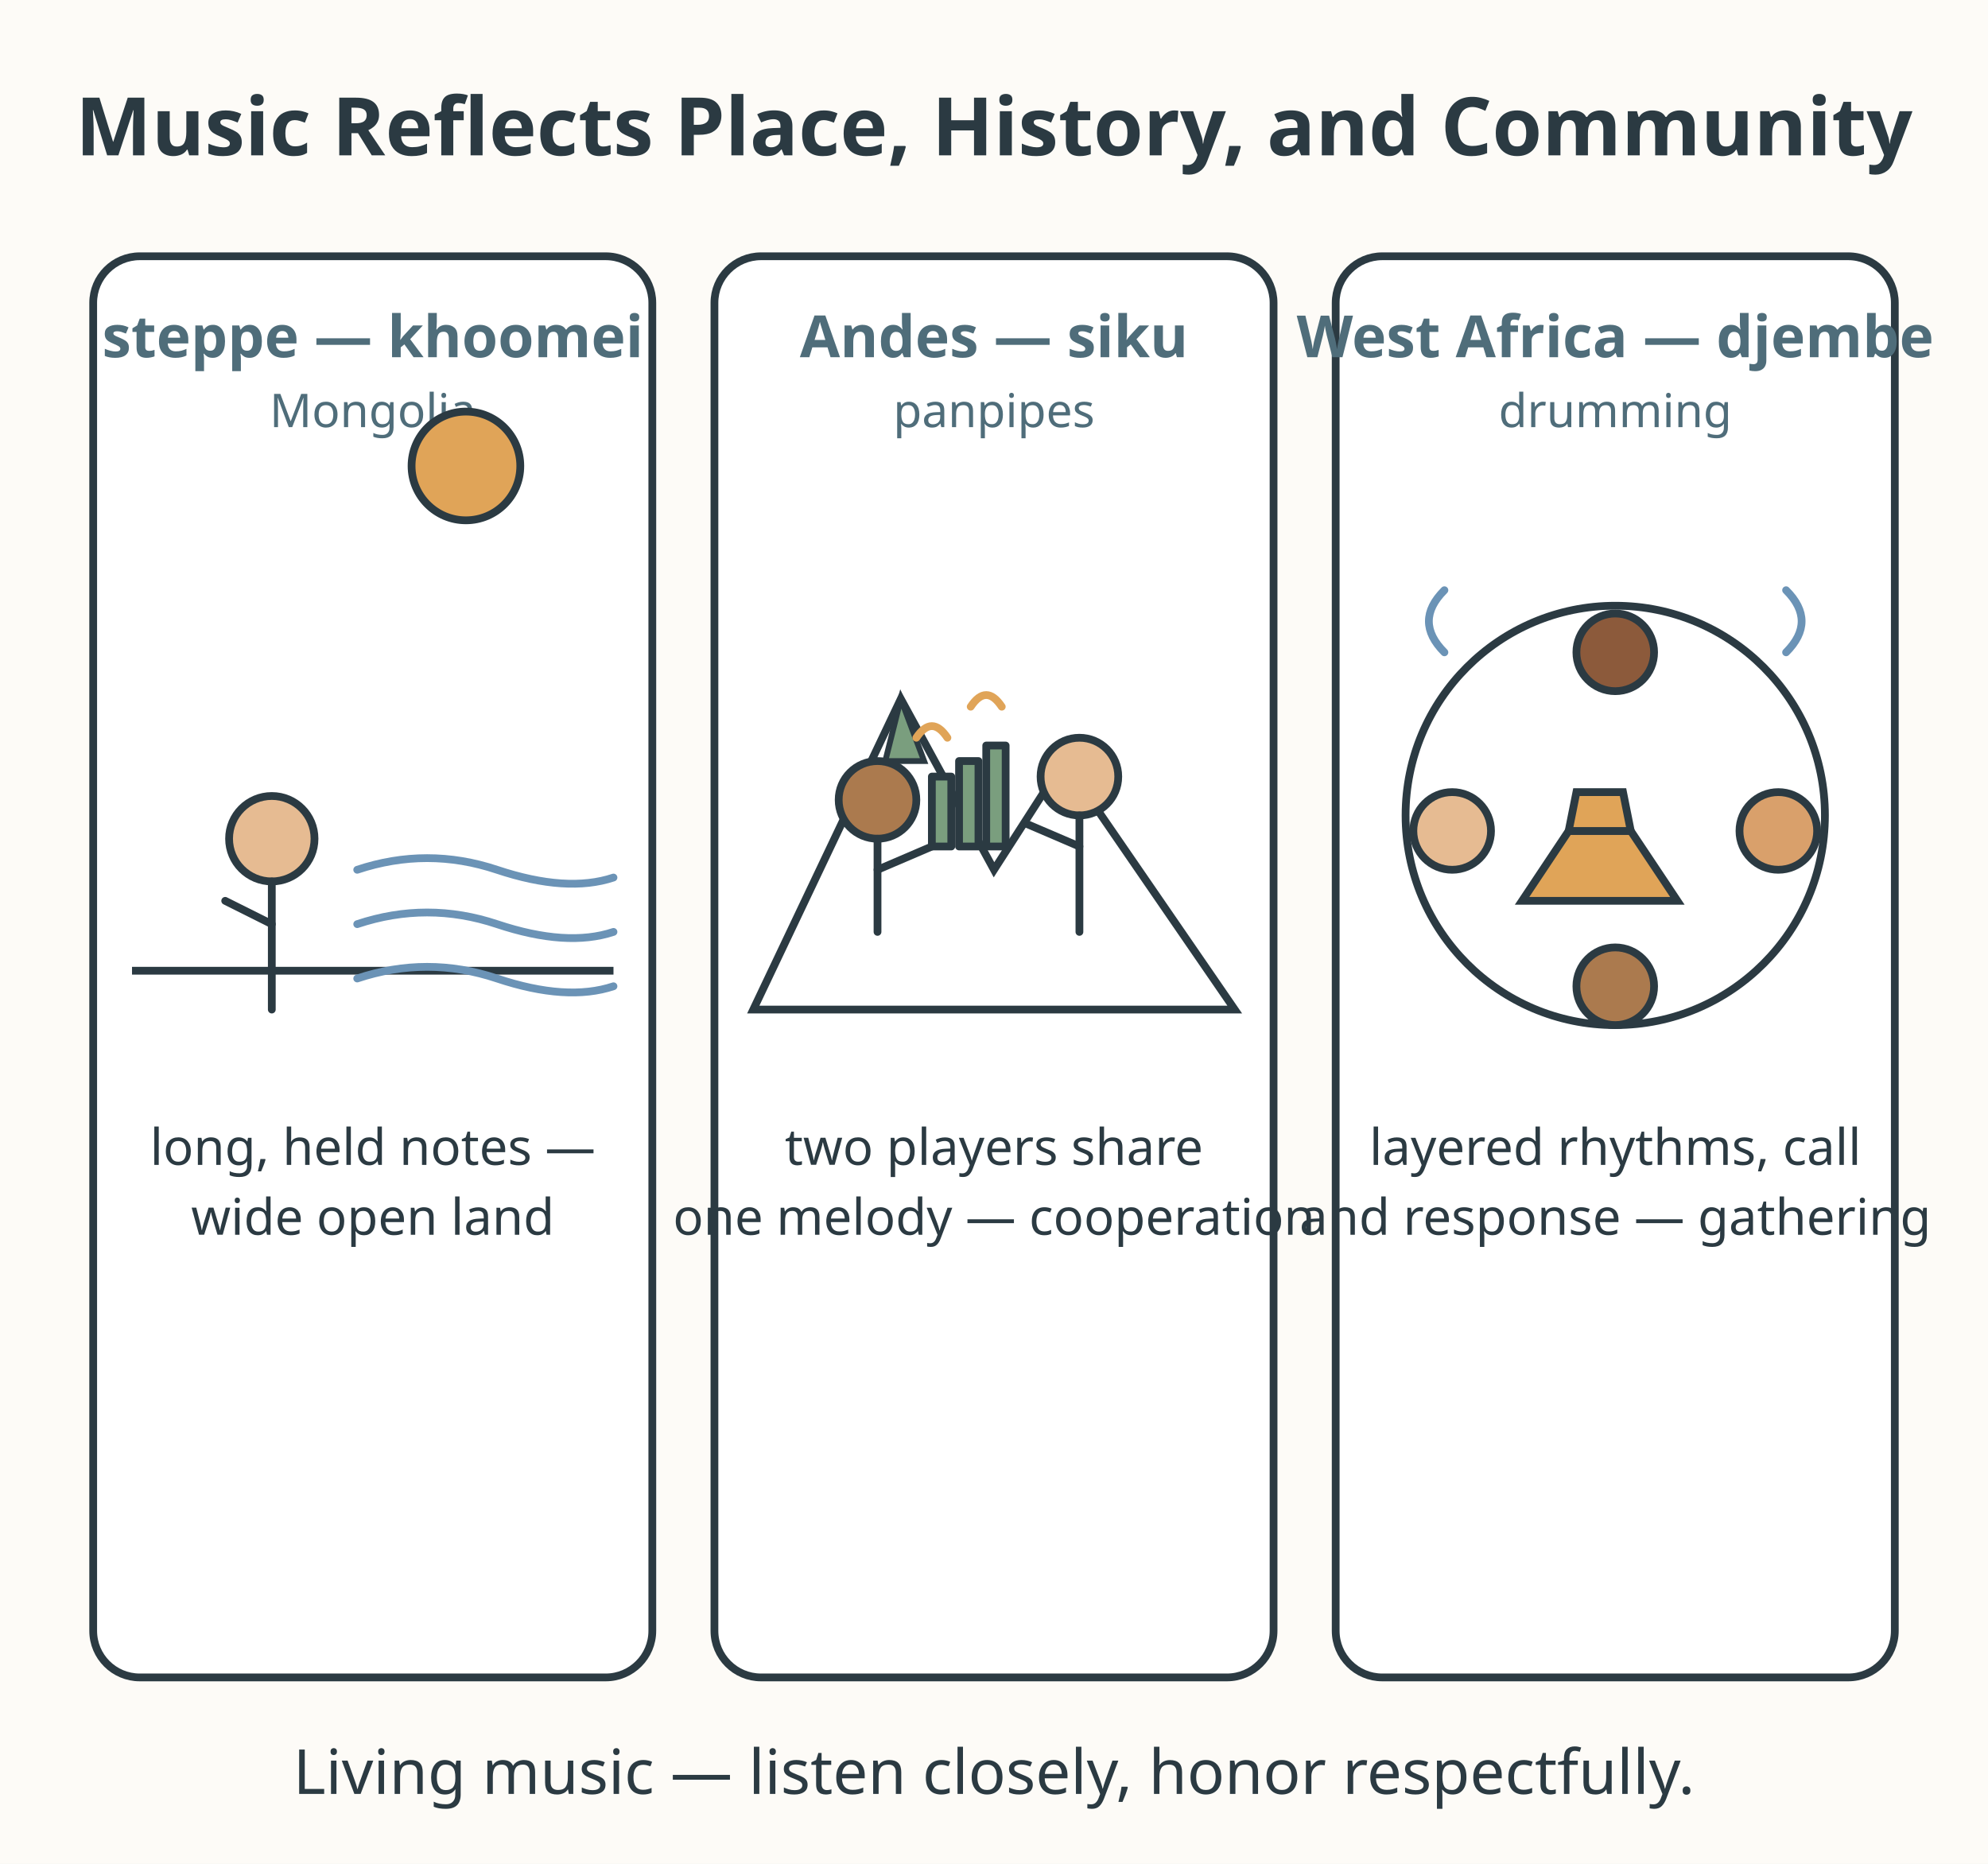
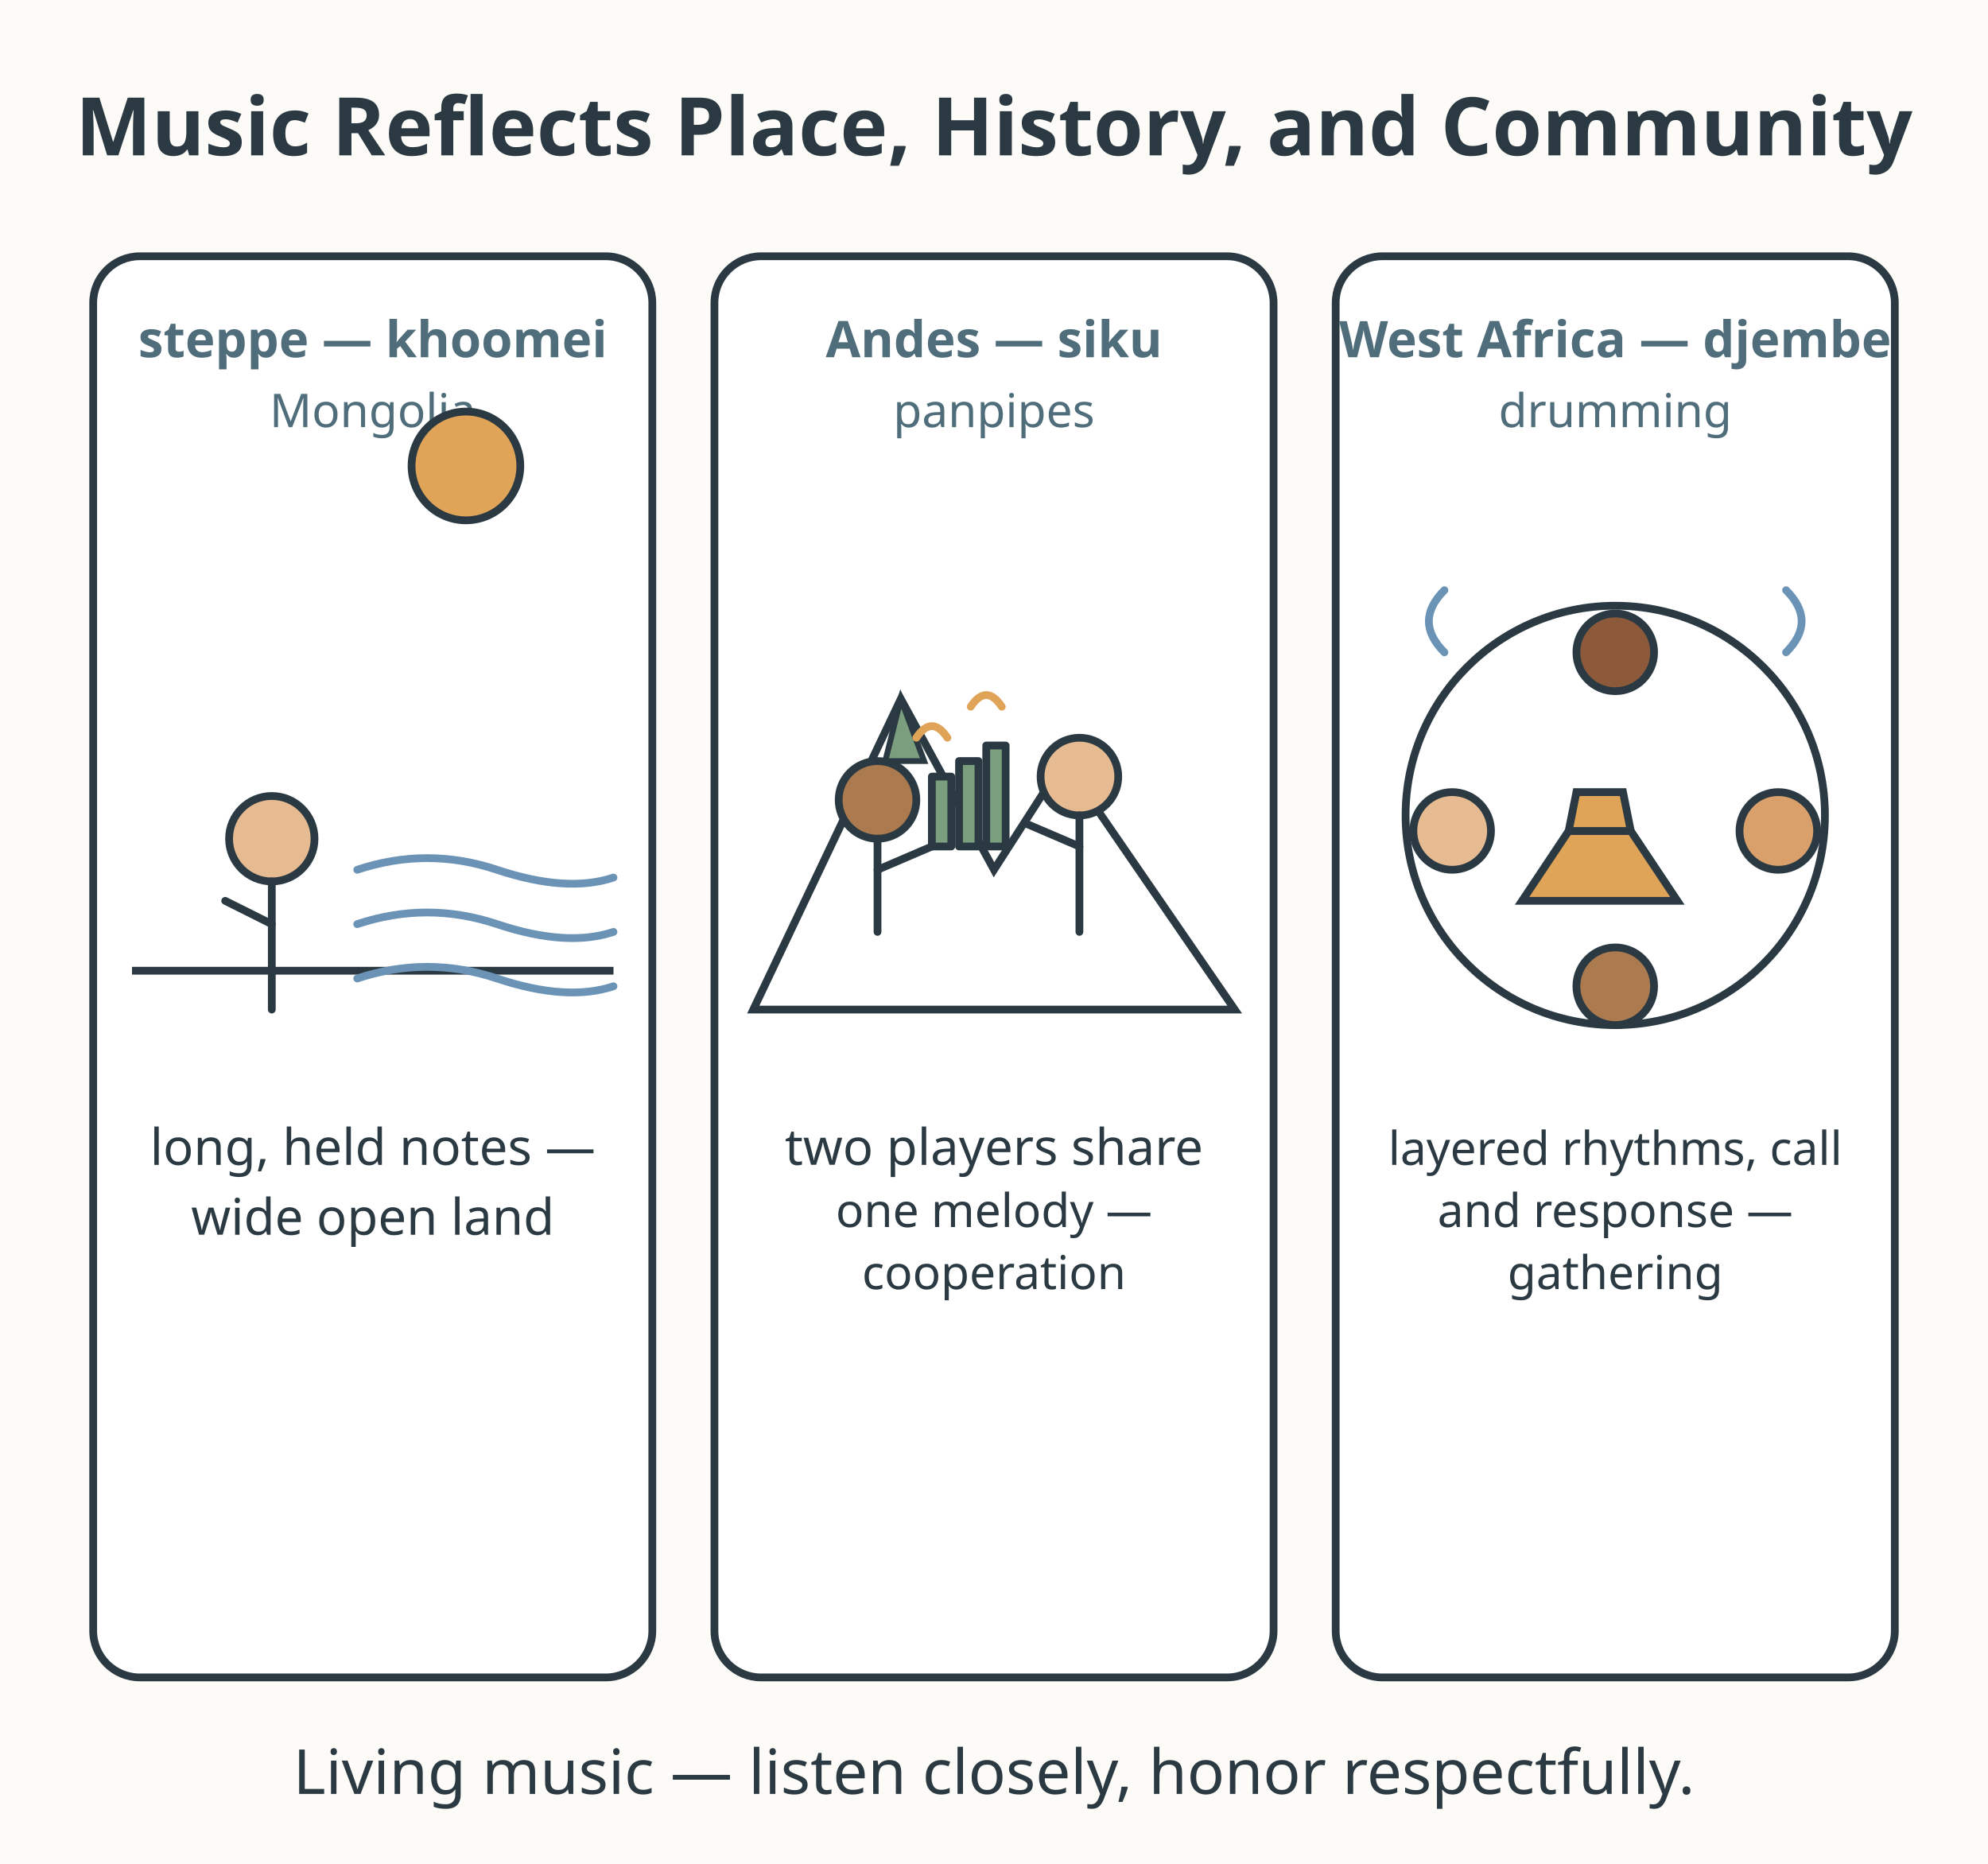
<svg xmlns="http://www.w3.org/2000/svg" viewBox="0 0 512 480" role="img" aria-labelledby="title-L-05-008-06-music-reflects-place desc-L-05-008-06-music-reflects-place">
  <rect width="512" height="480" fill="#fdfbf7" />
  <text x="256" y="40" text-anchor="middle" font-family="sans-serif" font-size="20.8" font-weight="bold" fill="#2b3a42">Music Reflects Place, History, and Community</text>
  <rect x="24" y="66" width="144" height="366" rx="12" fill="#ffffff" stroke="#2b3a42" stroke-width="2" />
-   <text x="96" y="92" text-anchor="middle" font-family="sans-serif" font-size="15" font-weight="bold" fill="#4f6d7a">steppe — khoomei</text>
+   <text x="96" y="92" text-anchor="middle" font-family="sans-serif" font-size="13" font-weight="bold" fill="#4f6d7a">steppe — khoomei</text>
  <text x="96" y="110" text-anchor="middle" font-family="sans-serif" font-size="12" fill="#4f6d7a">Mongolia</text>
  <line x1="34" y1="250" x2="158" y2="250" stroke="#2b3a42" stroke-width="2" />
  <circle cx="120" cy="120" r="14" fill="#e0a458" stroke="#2b3a42" stroke-width="2" />
  <g stroke="#2b3a42" stroke-width="2" fill="none" stroke-linecap="round" stroke-linejoin="round">
    <circle cx="70" cy="216" r="11" fill="#e6bb92" />
    <path d="M70 227 L70 260" />
    <path d="M70 238 L58 232" />
    <path d="70 238 L82 232" />
  </g>
  <g stroke="#6b93b6" stroke-width="2" fill="none" stroke-linecap="round">
    <path d="M92 224 Q110 218 128 224 Q146 230 158 226" />
    <path d="M92 238 Q110 232 128 238 Q146 244 158 240" />
    <path d="M92 252 Q110 246 128 252 Q146 258 158 254" />
  </g>
  <text x="96" y="300" text-anchor="middle" font-family="sans-serif" font-size="13" fill="#2b3a42">long, held notes —</text>
  <text x="96" y="318" text-anchor="middle" font-family="sans-serif" font-size="13" fill="#2b3a42">wide open land</text>
  <rect x="184" y="66" width="144" height="366" rx="12" fill="#ffffff" stroke="#2b3a42" stroke-width="2" />
-   <text x="256" y="92" text-anchor="middle" font-family="sans-serif" font-size="15" font-weight="bold" fill="#4f6d7a">Andes — siku</text>
+   <text x="256" y="92" text-anchor="middle" font-family="sans-serif" font-size="13" font-weight="bold" fill="#4f6d7a">Andes — siku</text>
  <text x="256" y="110" text-anchor="middle" font-family="sans-serif" font-size="12" fill="#4f6d7a">panpipes</text>
  <path d="M194 260 L232 180 L256 224 L274 196 L318 260 Z" fill="#ffffff" stroke="#2b3a42" stroke-width="2" />
  <path d="M232 180 L238 196 L228 196 Z" fill="#7a9e7e" stroke="#2b3a42" stroke-width="1.5" />
  <g stroke="#2b3a42" stroke-width="2" fill="none" stroke-linecap="round" stroke-linejoin="round">
    <circle cx="226" cy="206" r="10" fill="#ab7a4e" />
    <circle cx="278" cy="200" r="10" fill="#e6bb92" />
    <path d="M226 216 L226 240" />
    <path d="M278 210 L278 240" />
    <path d="M226 224 L240 218" />
    <path d="M278 218 L264 212" />
  </g>
  <g stroke="#2b3a42" stroke-width="2" fill="#7a9e7e" stroke-linejoin="round">
    <rect x="240" y="200" width="5" height="18" />
    <rect x="247" y="196" width="5" height="22" />
    <rect x="254" y="192" width="5" height="26" />
  </g>
  <g stroke="#e0a458" stroke-width="2" fill="none" stroke-linecap="round">
    <path d="M236 190 Q240 184 244 190" />
    <path d="M250 182 Q254 176 258 182" />
  </g>
  <text x="256" y="300" text-anchor="middle" font-family="sans-serif" font-size="13" fill="#2b3a42">two players share</text>
-   <text x="256" y="318" text-anchor="middle" font-family="sans-serif" font-size="13" fill="#2b3a42">one melody — cooperation</text>
+   <text x="256" y="316" text-anchor="middle" font-family="sans-serif" font-size="12" fill="#2b3a42">one melody —</text>
+   <text x="256" y="332" text-anchor="middle" font-family="sans-serif" font-size="12" fill="#2b3a42">cooperation</text>
  <rect x="344" y="66" width="144" height="366" rx="12" fill="#ffffff" stroke="#2b3a42" stroke-width="2" />
-   <text x="416" y="92" text-anchor="middle" font-family="sans-serif" font-size="15" font-weight="bold" fill="#4f6d7a">West Africa — djembe</text>
+   <text x="416" y="92" text-anchor="middle" font-family="sans-serif" font-size="13" font-weight="bold" fill="#4f6d7a">West Africa — djembe</text>
  <text x="416" y="110" text-anchor="middle" font-family="sans-serif" font-size="12" fill="#4f6d7a">drumming</text>
  <circle cx="416" cy="210" r="54" fill="none" stroke="#2b3a42" stroke-width="2" />
  <g stroke="#2b3a42" stroke-width="2" fill="none" stroke-linecap="round" stroke-linejoin="round">
    <circle cx="416" cy="168" r="10" fill="#8c5a3b" />
    <circle cx="374" cy="214" r="10" fill="#e6bb92" />
    <circle cx="458" cy="214" r="10" fill="#d9a06b" />
    <circle cx="416" cy="254" r="10" fill="#ab7a4e" />
  </g>
  <g fill="#e0a458" stroke="#2b3a42" stroke-width="2">
    <path d="M392 232 L404 214 L420 214 L432 232 Z" />
    <path d="M404 214 L406 204 L418 204 L420 214 Z" />
  </g>
  <g stroke="#6b93b6" stroke-width="2" fill="none" stroke-linecap="round">
    <path d="M372 168 Q364 160 372 152" />
    <path d="M460 168 Q468 160 460 152" />
  </g>
-   <text x="416" y="300" text-anchor="middle" font-family="sans-serif" font-size="13" fill="#2b3a42">layered rhythms, call</text>
-   <text x="416" y="318" text-anchor="middle" font-family="sans-serif" font-size="13" fill="#2b3a42">and response — gathering</text>
+   <text x="416" y="300" text-anchor="middle" font-family="sans-serif" font-size="12" fill="#2b3a42">layered rhythms, call</text>
+   <text x="416" y="316" text-anchor="middle" font-family="sans-serif" font-size="12" fill="#2b3a42">and response —</text>
+   <text x="416" y="332" text-anchor="middle" font-family="sans-serif" font-size="12" fill="#2b3a42">gathering</text>
  <text x="256" y="462" text-anchor="middle" font-family="sans-serif" font-size="16" fill="#2b3a42">Living music — listen closely, honor respectfully.</text>
</svg>
